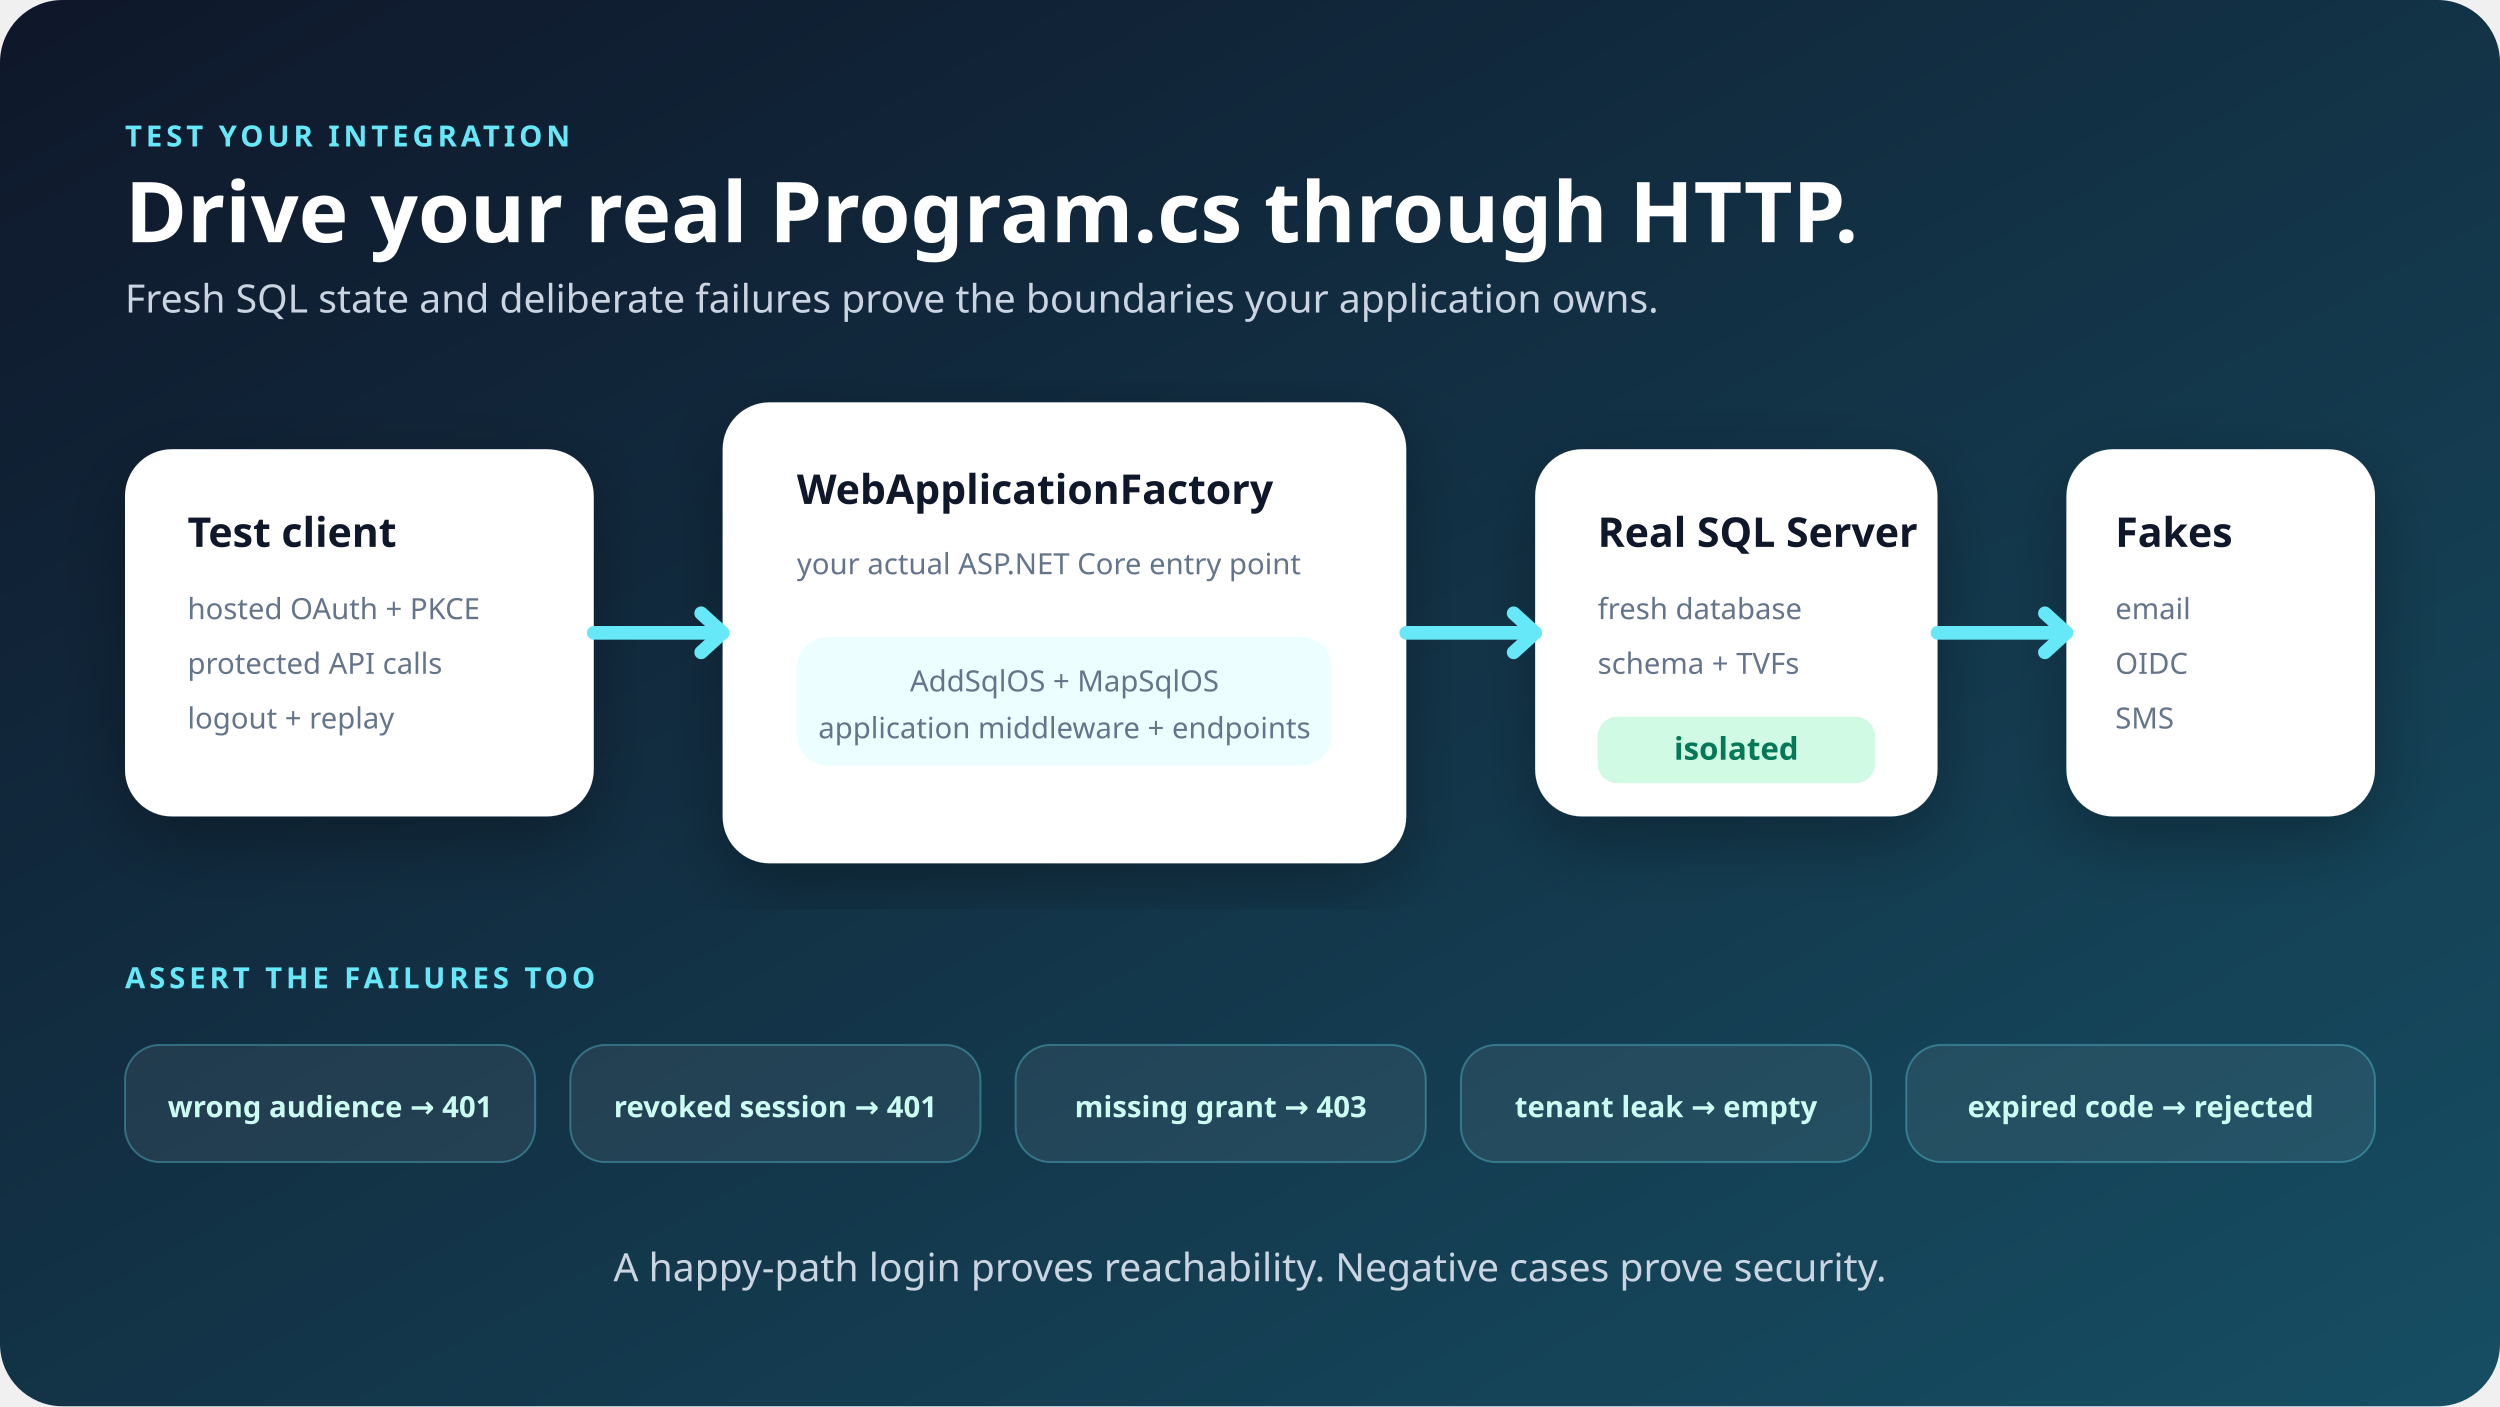
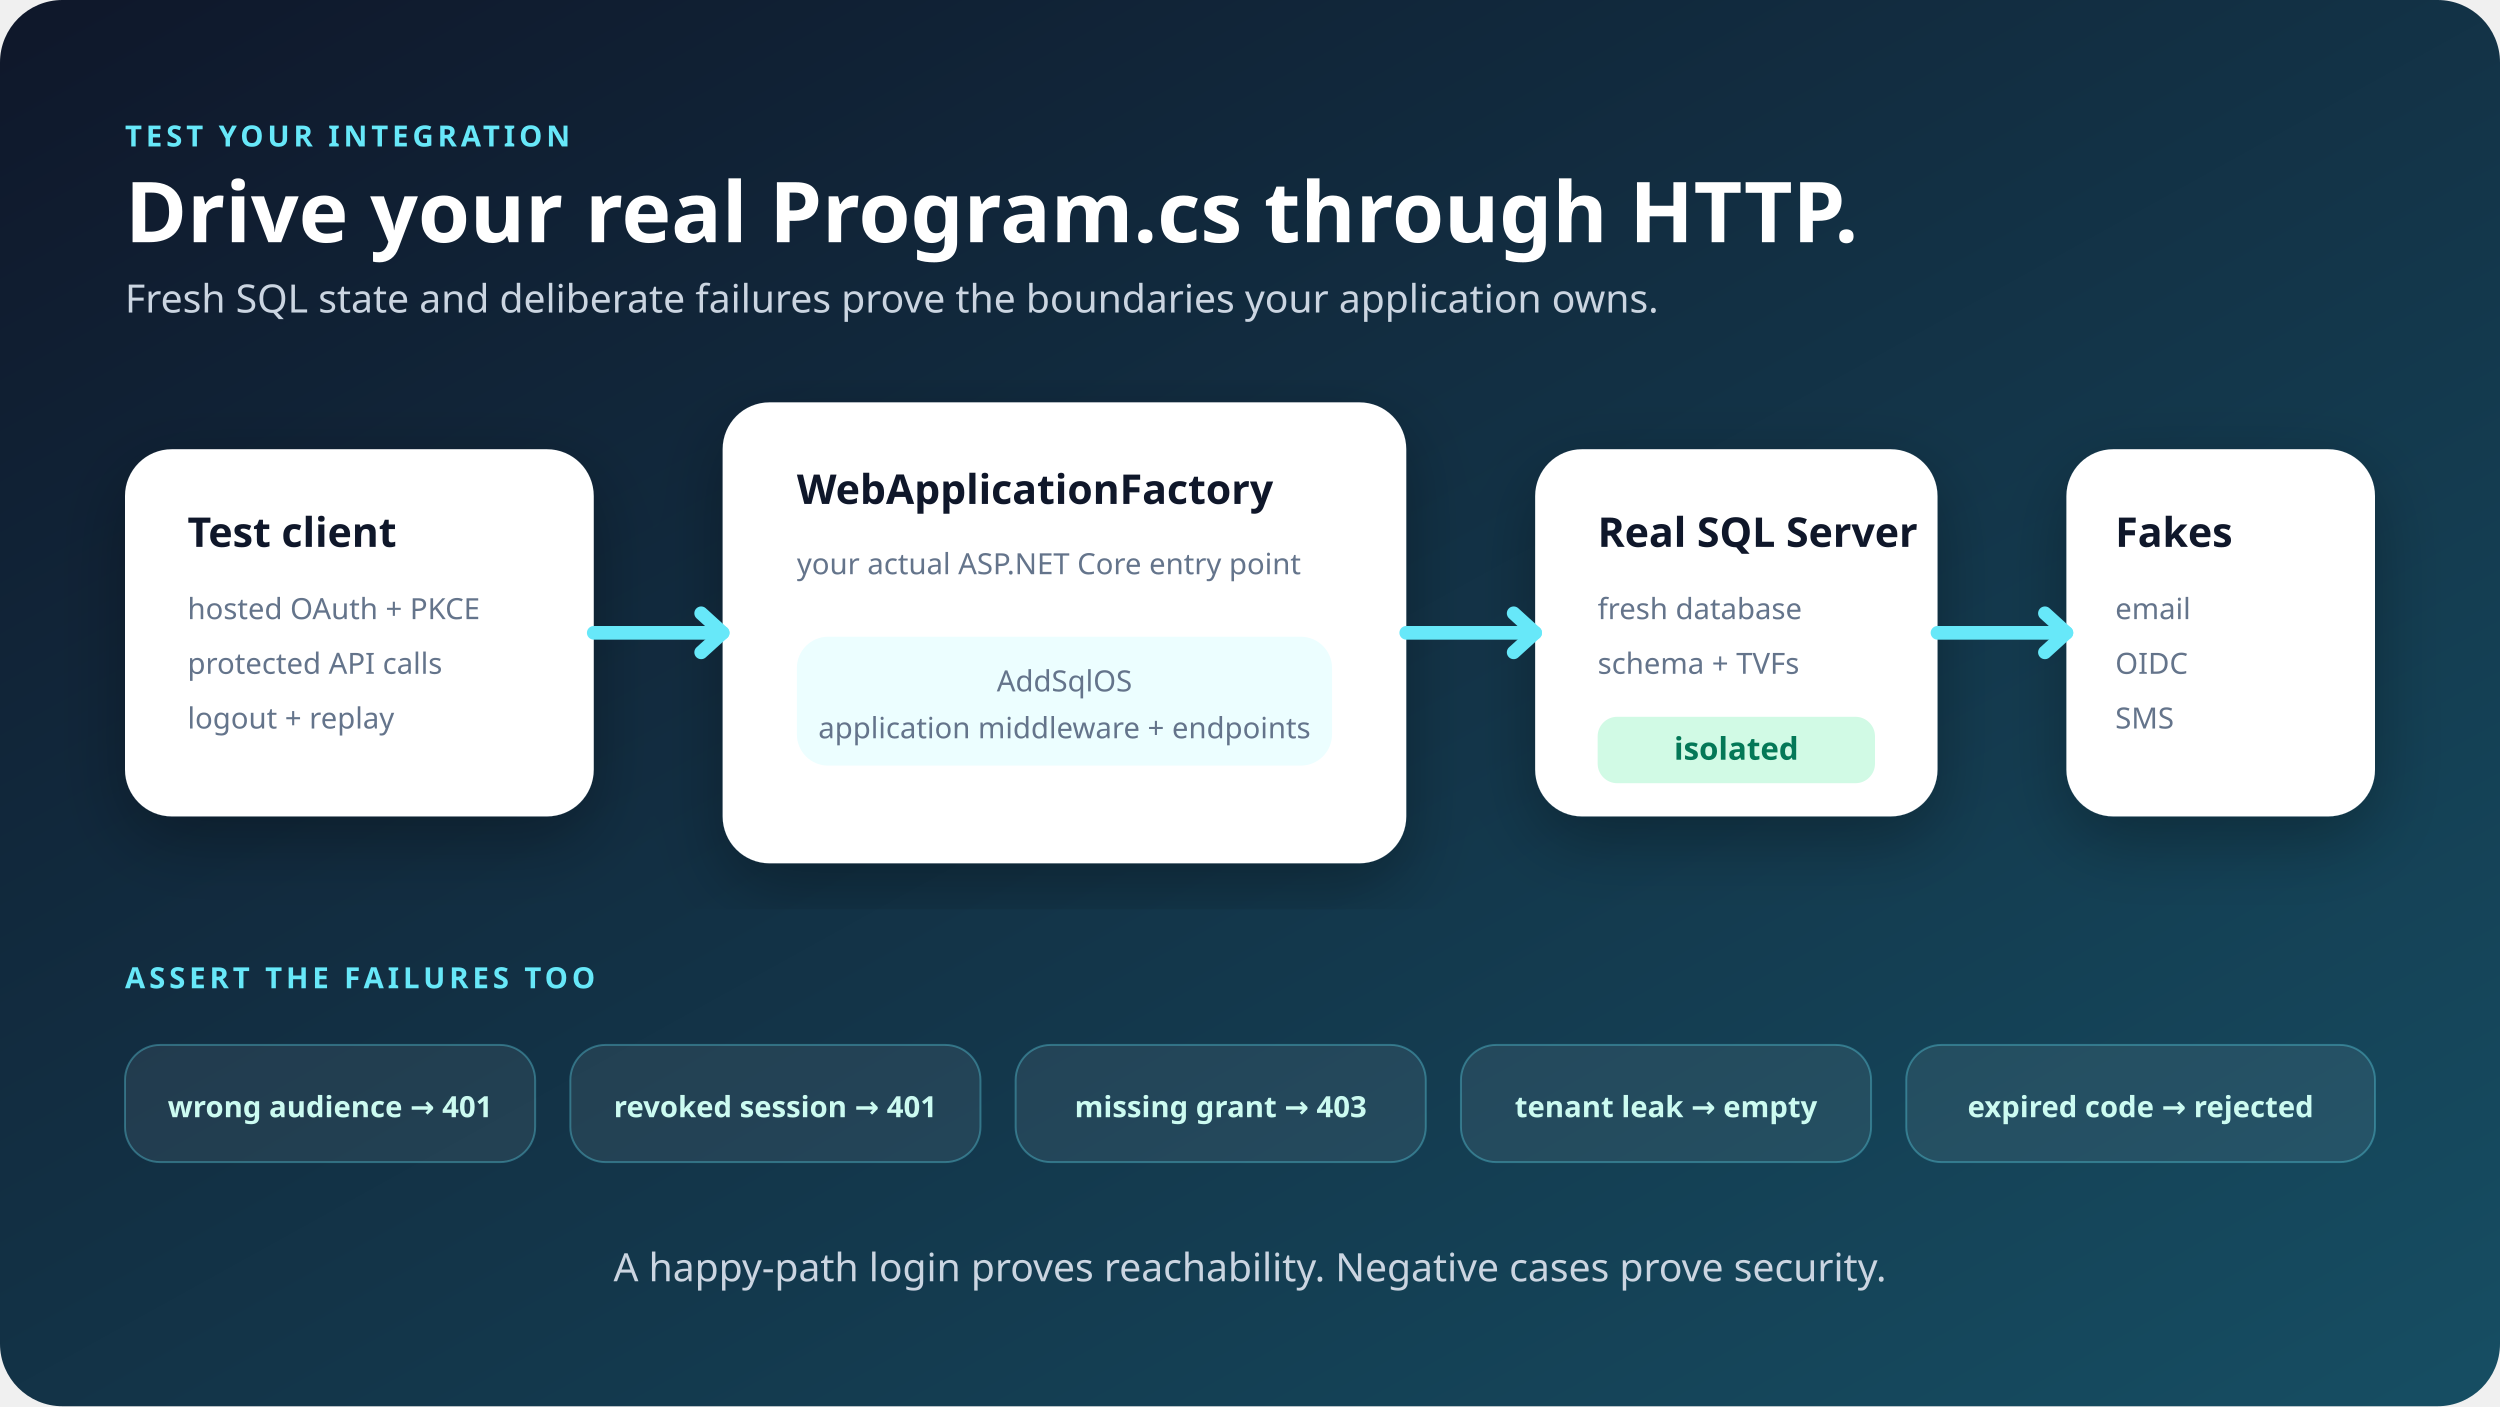
<svg xmlns="http://www.w3.org/2000/svg" width="1280" height="720" viewBox="0 0 1280 720" role="img" aria-labelledby="title desc">
  <defs>
    <linearGradient id="bg" x1="0" y1="0" x2="1" y2="1">
      <stop stop-color="#0f172a" />
      <stop offset="1" stop-color="#164e63" />
    </linearGradient>
    <filter id="shadow">
      <feDropShadow dx="0" dy="12" stdDeviation="18" flood-opacity=".3" />
    </filter>
    <style>.eyebrow{font:700 15px system-ui,sans-serif;letter-spacing:2px;fill:#67e8f9}.title{font:750 43px system-ui,sans-serif;fill:#fff}.sub{font:400 20px system-ui,sans-serif;fill:#cbd5e1}.nodeTitle{font:750 21px system-ui,sans-serif;fill:#0f172a}.nodeSub{font:500 15px system-ui,sans-serif;fill:#64748b}.assert{font:700 15px system-ui,sans-serif;fill:#ccfbf1}.status{font:800 16px system-ui,sans-serif;fill:#047857}</style>
  </defs>
  <rect width="1280" height="720" rx="32" fill="url(#bg)" />
  <text x="64" y="75" class="eyebrow">TEST YOUR INTEGRATION</text>
  <text x="64" y="124" class="title">Drive your real Program.cs through HTTP.</text>
  <text x="64" y="160" class="sub">Fresh SQL state and deliberate failures prove the boundaries your application owns.</text>
  <g filter="url(#shadow)">
    <rect x="64" y="230" width="240" height="188" rx="24" fill="#fff" />
    <rect x="370" y="206" width="350" height="236" rx="24" fill="#fff" />
    <rect x="786" y="230" width="206" height="188" rx="24" fill="#fff" />
    <rect x="1058" y="230" width="158" height="188" rx="24" fill="#fff" />
  </g>
  <text x="96" y="280" class="nodeTitle">Test client</text>
  <text x="96" y="317" class="nodeSub">hosted OAuth + PKCE</text>
  <text x="96" y="345" class="nodeSub">protected API calls</text>
  <text x="96" y="373" class="nodeSub">logout + replay</text>
  <text x="408" y="258" class="nodeTitle">WebApplicationFactory</text>
  <text x="408" y="294" class="nodeSub">your actual ASP.NET Core entry point</text>
  <rect x="408" y="326" width="274" height="66" rx="16" fill="#ecfeff" />
-   <text x="545" y="354" text-anchor="middle" class="nodeSub">AddSqlOS + MapSqlOS</text>
+   <text x="545" y="354" text-anchor="middle" class="nodeSub">AddSqlOS</text>
  <text x="545" y="378" text-anchor="middle" class="nodeSub">application middleware + endpoints</text>
  <text x="818" y="280" class="nodeTitle">Real SQL Server</text>
  <text x="818" y="317" class="nodeSub">fresh database</text>
  <text x="818" y="345" class="nodeSub">schema + TVFs</text>
  <rect x="818" y="367" width="142" height="34" rx="10" fill="#d1fae5" />
  <text x="889" y="389" text-anchor="middle" class="status">isolated</text>
  <text x="1083" y="280" class="nodeTitle">Fakes</text>
  <text x="1083" y="317" class="nodeSub">email</text>
  <text x="1083" y="345" class="nodeSub">OIDC</text>
  <text x="1083" y="373" class="nodeSub">SMS</text>
  <path d="M304 324h66M720 324h66M992 324h66" stroke="#67e8f9" stroke-width="7" stroke-linecap="round" />
  <path d="m359 314 11 10-11 10M775 314l11 10-11 10M1047 314l11 10-11 10" fill="none" stroke="#67e8f9" stroke-width="7" stroke-linecap="round" stroke-linejoin="round" />
  <text x="64" y="506" class="eyebrow">ASSERT THE FAILURES TOO</text>
  <g>
    <rect x="64" y="535" width="210" height="60" rx="18" fill="#fff" fill-opacity=".07" stroke="#67e8f9" stroke-opacity=".33" />
    <text x="169" y="572" text-anchor="middle" class="assert">wrong audience → 401</text>
    <rect x="292" y="535" width="210" height="60" rx="18" fill="#fff" fill-opacity=".07" stroke="#67e8f9" stroke-opacity=".33" />
    <text x="397" y="572" text-anchor="middle" class="assert">revoked session → 401</text>
    <rect x="520" y="535" width="210" height="60" rx="18" fill="#fff" fill-opacity=".07" stroke="#67e8f9" stroke-opacity=".33" />
    <text x="625" y="572" text-anchor="middle" class="assert">missing grant → 403</text>
    <rect x="748" y="535" width="210" height="60" rx="18" fill="#fff" fill-opacity=".07" stroke="#67e8f9" stroke-opacity=".33" />
    <text x="853" y="572" text-anchor="middle" class="assert">tenant leak → empty</text>
    <rect x="976" y="535" width="240" height="60" rx="18" fill="#fff" fill-opacity=".07" stroke="#67e8f9" stroke-opacity=".33" />
    <text x="1096" y="572" text-anchor="middle" class="assert">expired code → rejected</text>
  </g>
  <text x="640" y="656" text-anchor="middle" class="sub">A happy-path login proves reachability. Negative cases prove security.</text>
</svg>
